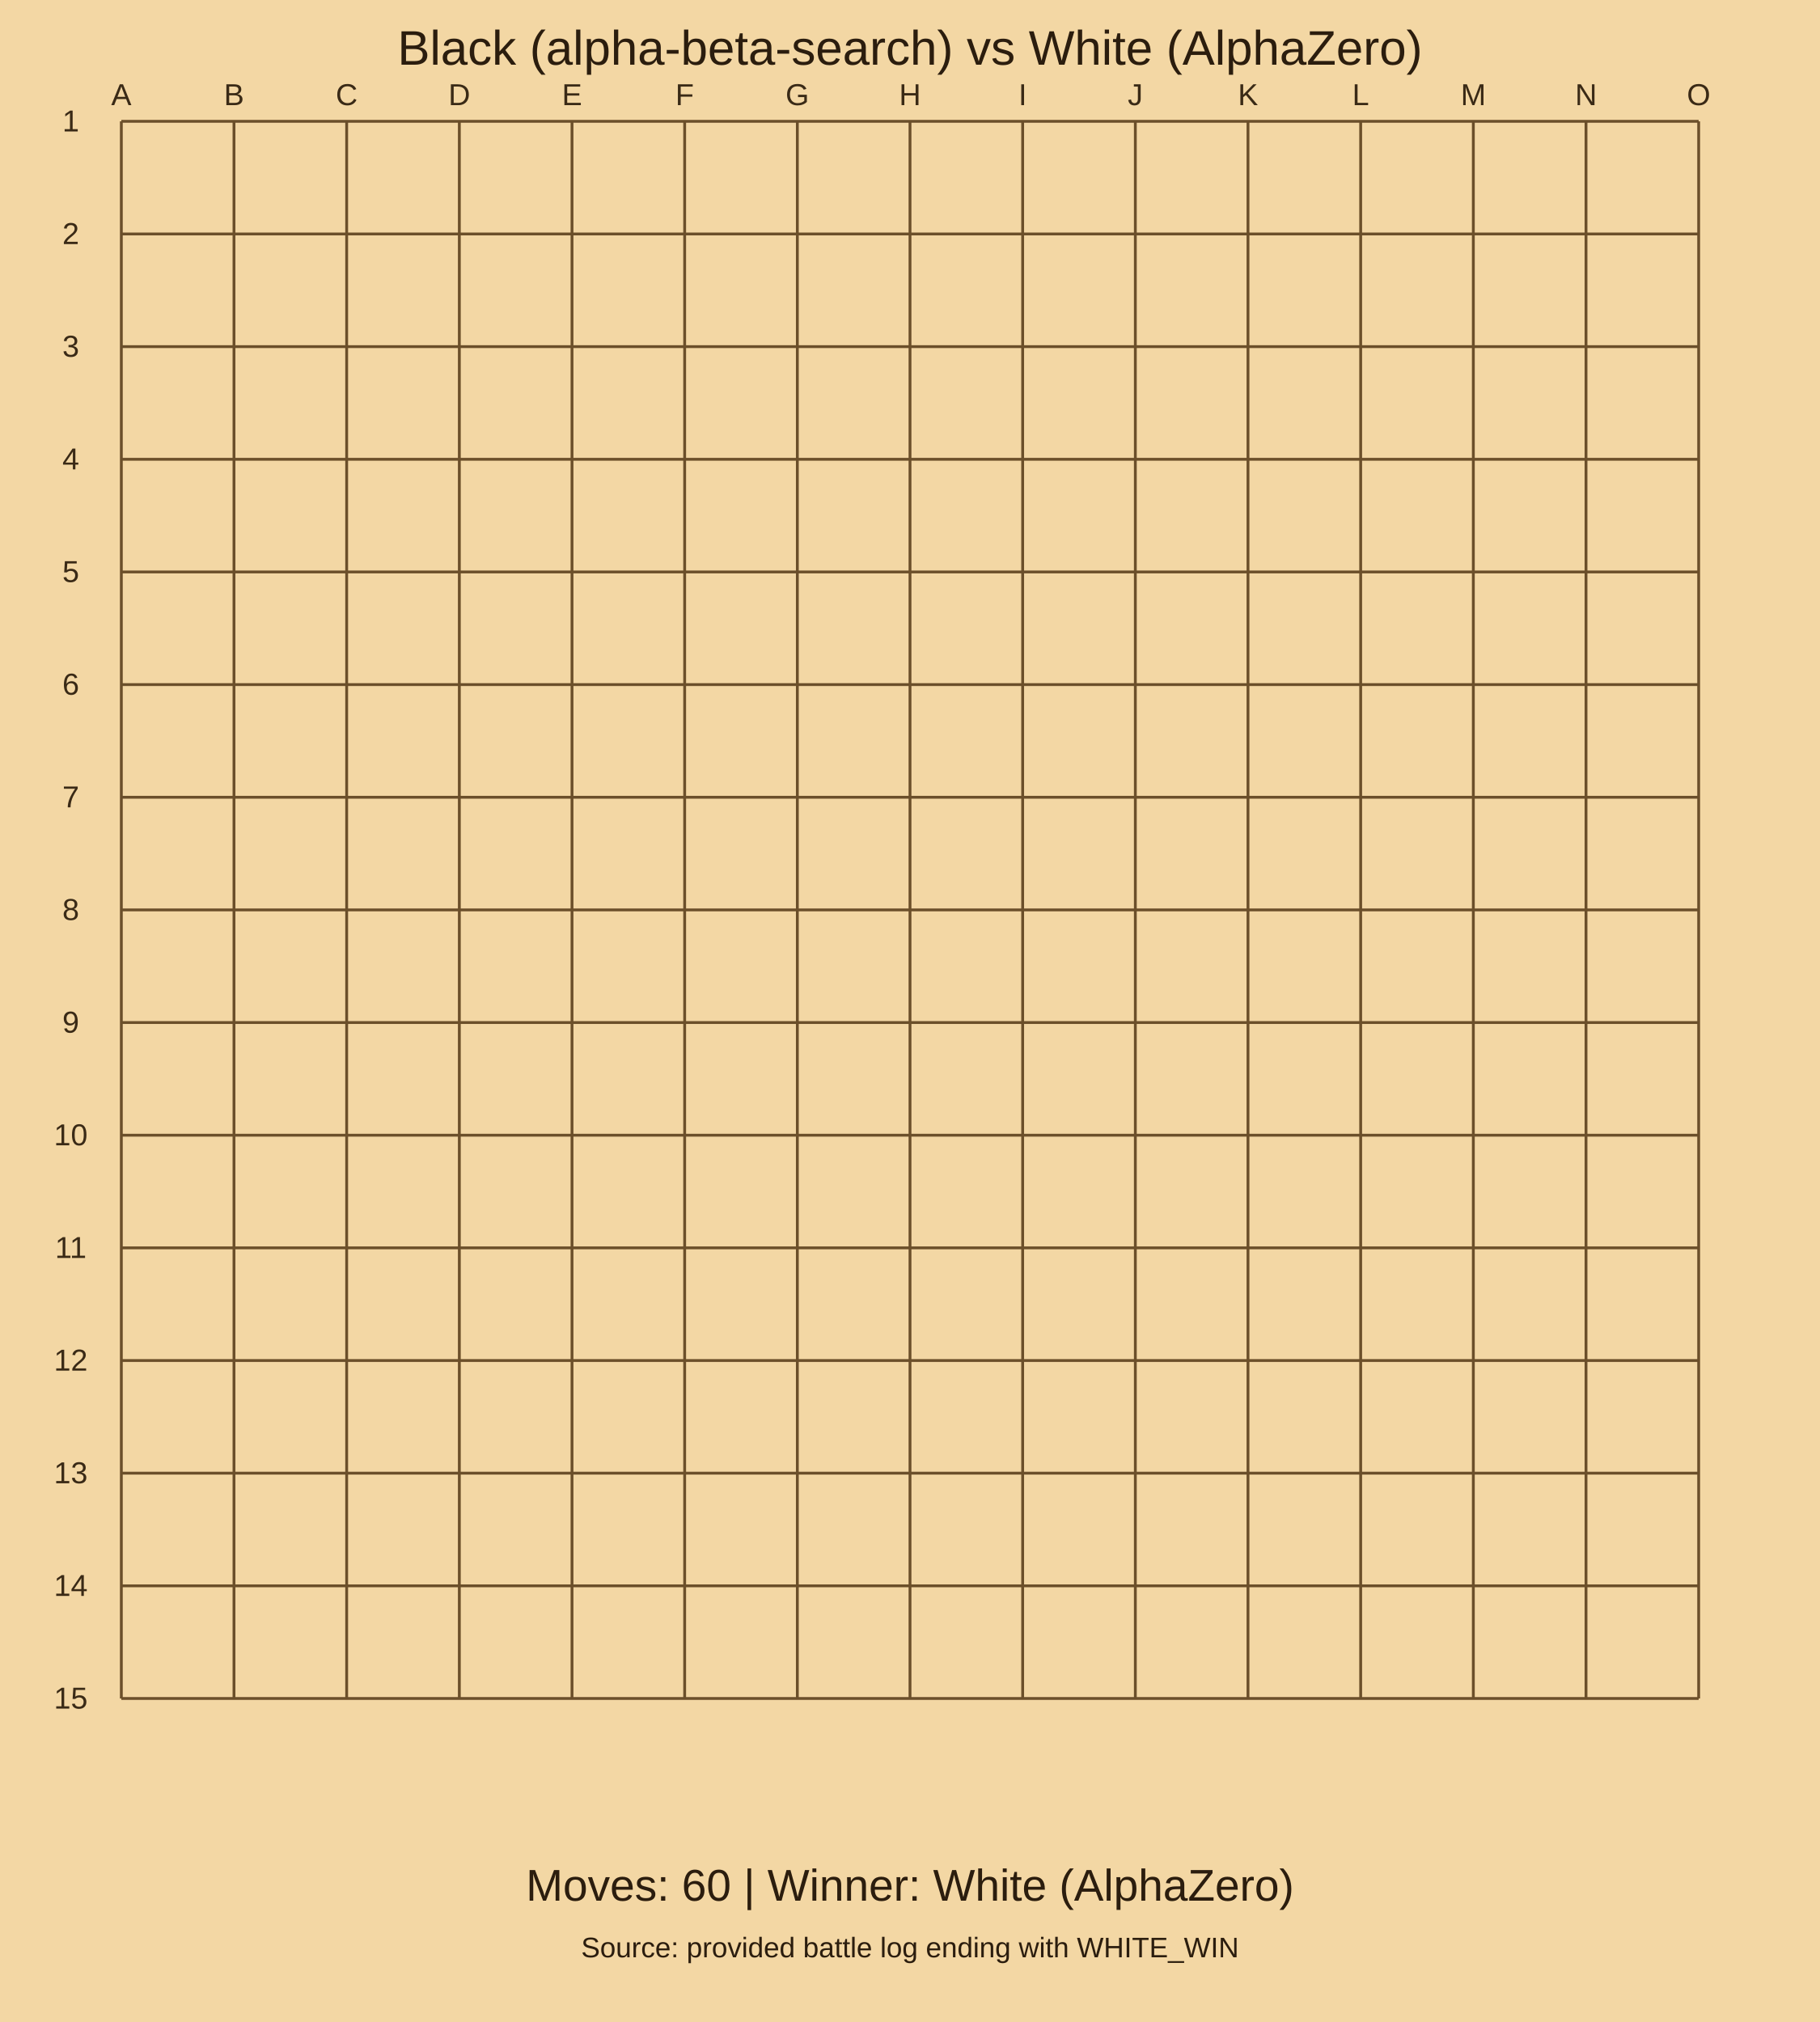
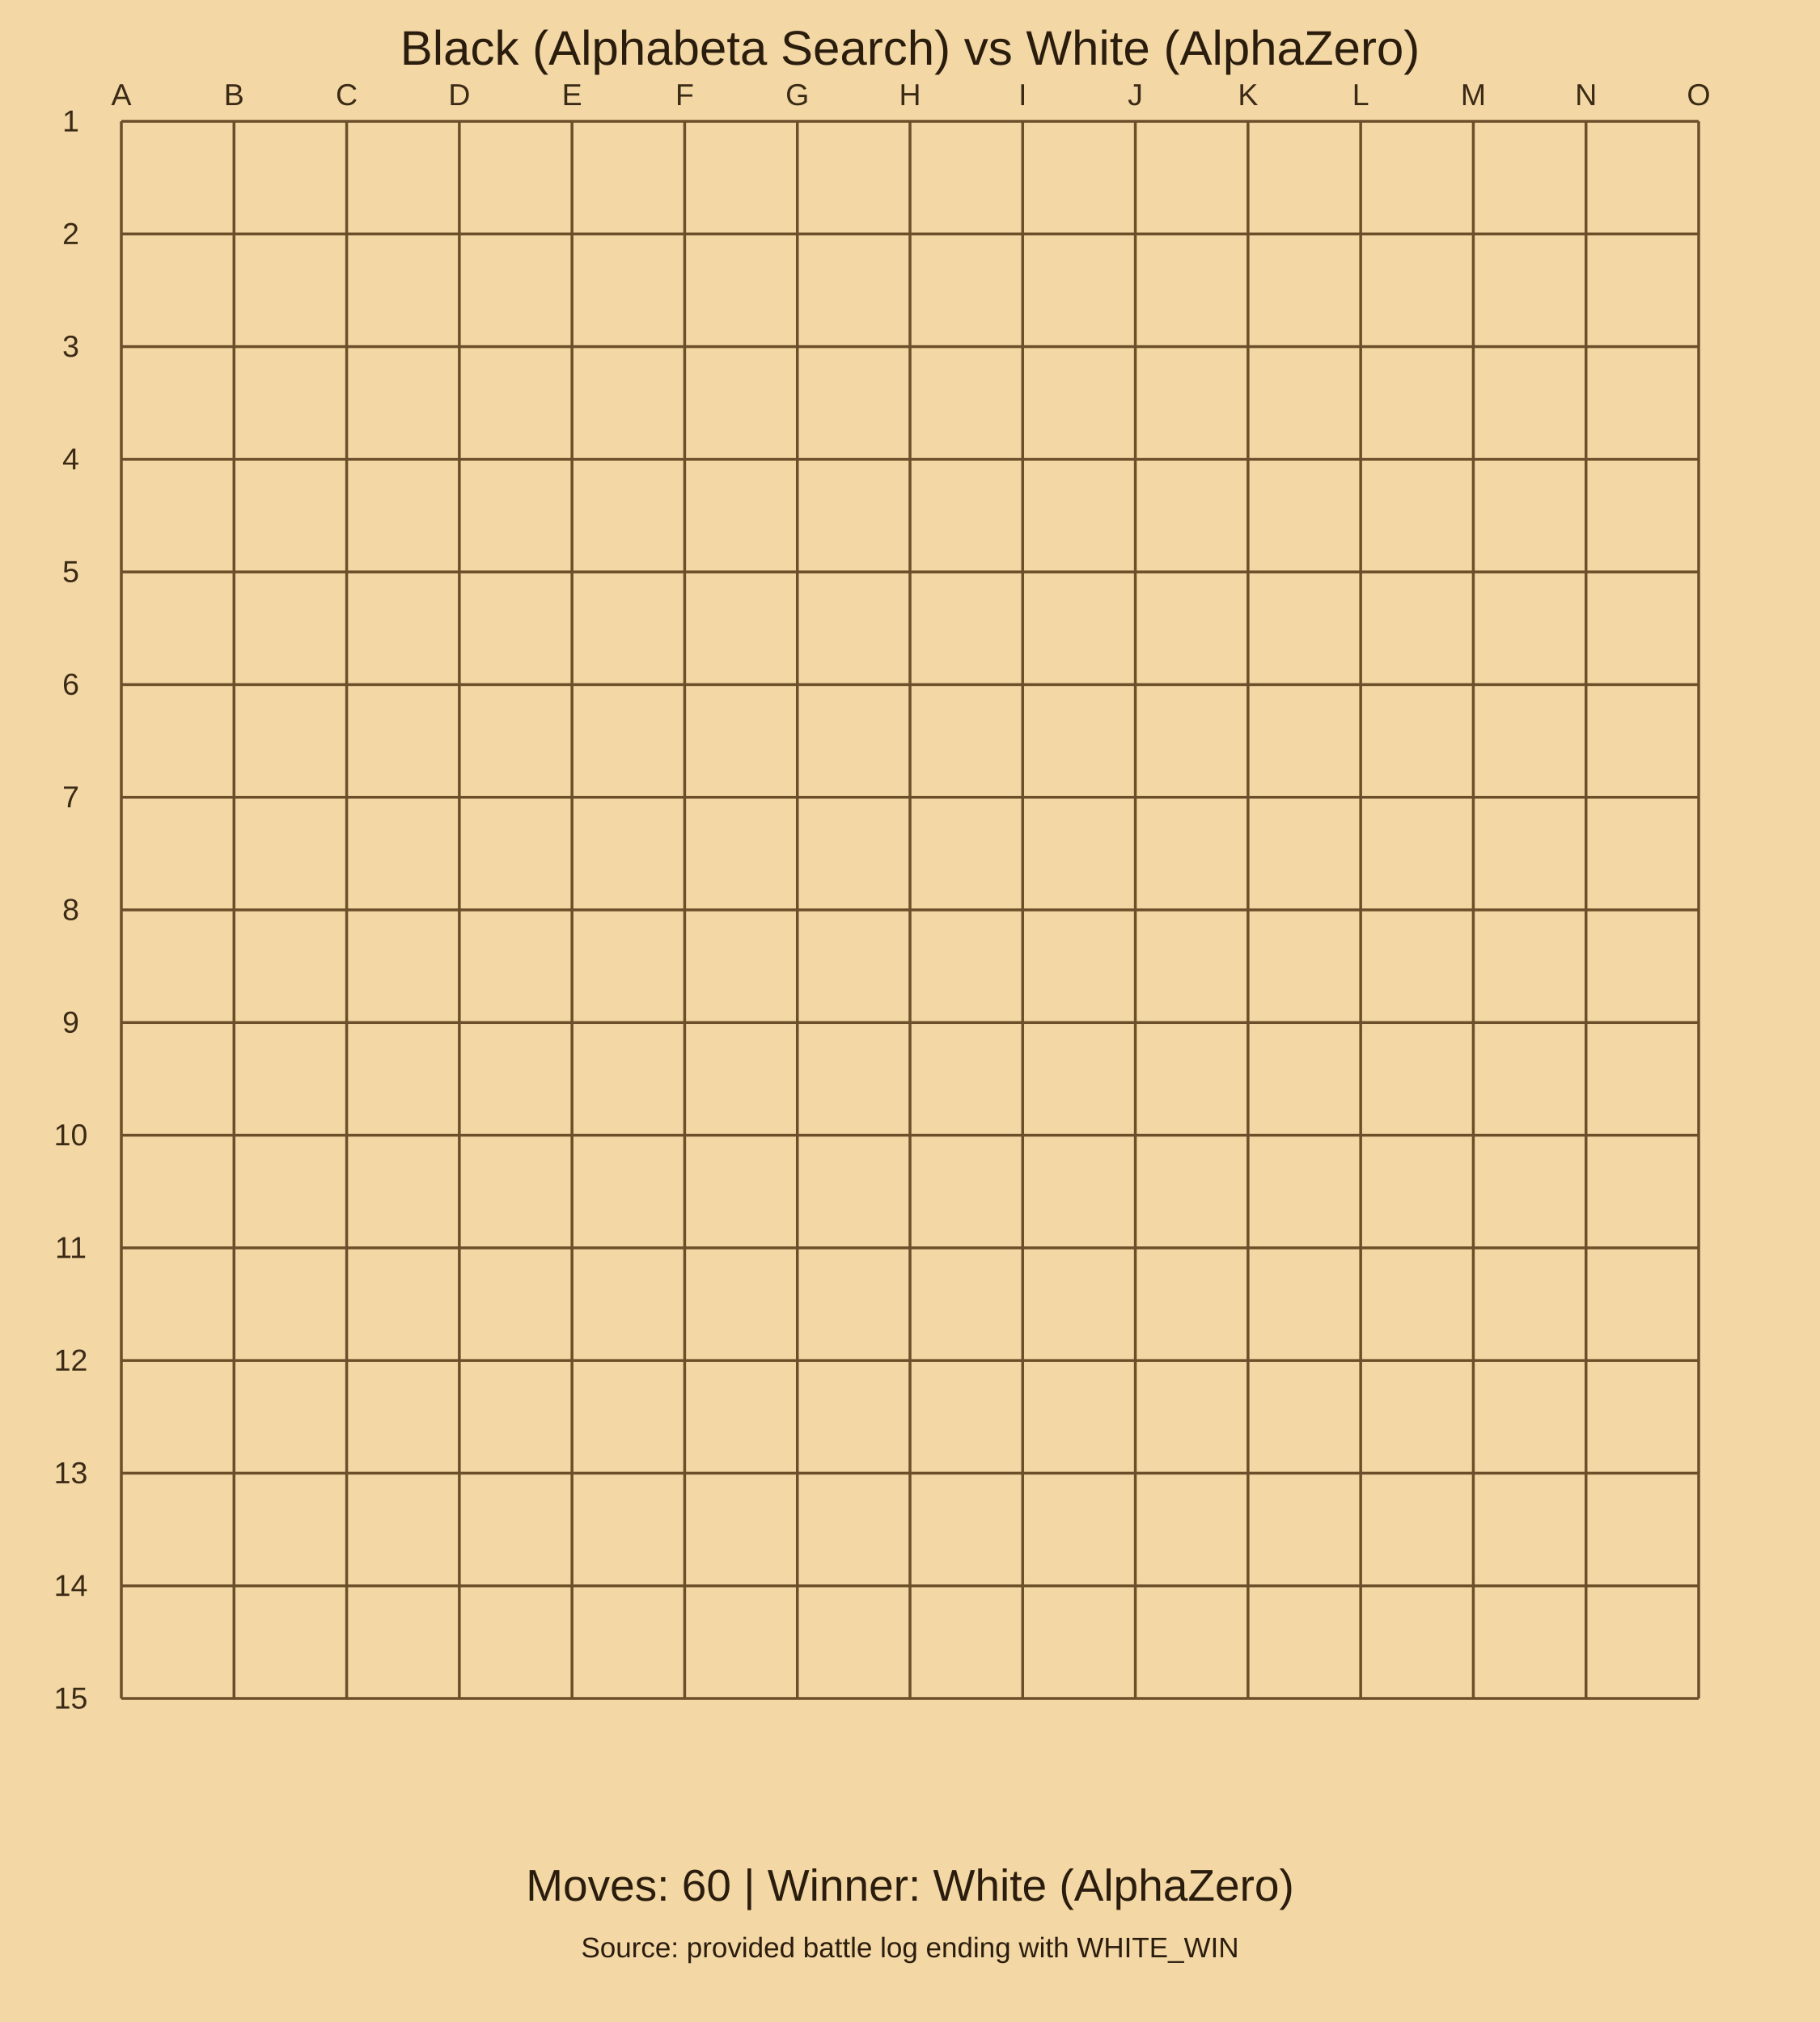
<svg xmlns="http://www.w3.org/2000/svg" width="900" height="1000" viewBox="0 0 900 1000">
  <rect width="100%" height="100%" fill="#f3d7a4" />
-   <text x="450" y="32" text-anchor="middle" font-size="24" fill="#2b1d0e" font-family="Arial, sans-serif">Black (alpha-beta-search) vs White (AlphaZero)</text>
+   <text x="450" y="32" text-anchor="middle" font-size="24" fill="#2b1d0e" font-family="Arial, sans-serif">Black (Alphabeta Search) vs White (AlphaZero)</text>
  <line x1="60.00" y1="60.00" x2="60.00" y2="840.00" stroke="#6b4f2a" stroke-width="1.4" />
  <line x1="60.00" y1="60.00" x2="840.00" y2="60.00" stroke="#6b4f2a" stroke-width="1.4" />
  <line x1="115.71" y1="60.00" x2="115.71" y2="840.00" stroke="#6b4f2a" stroke-width="1.4" />
  <line x1="60.00" y1="115.71" x2="840.00" y2="115.71" stroke="#6b4f2a" stroke-width="1.4" />
  <line x1="171.43" y1="60.00" x2="171.43" y2="840.00" stroke="#6b4f2a" stroke-width="1.4" />
  <line x1="60.00" y1="171.43" x2="840.00" y2="171.43" stroke="#6b4f2a" stroke-width="1.4" />
  <line x1="227.14" y1="60.00" x2="227.14" y2="840.00" stroke="#6b4f2a" stroke-width="1.4" />
  <line x1="60.00" y1="227.14" x2="840.00" y2="227.14" stroke="#6b4f2a" stroke-width="1.4" />
  <line x1="282.86" y1="60.00" x2="282.86" y2="840.00" stroke="#6b4f2a" stroke-width="1.4" />
  <line x1="60.00" y1="282.86" x2="840.00" y2="282.86" stroke="#6b4f2a" stroke-width="1.4" />
  <line x1="338.57" y1="60.00" x2="338.57" y2="840.00" stroke="#6b4f2a" stroke-width="1.4" />
  <line x1="60.00" y1="338.57" x2="840.00" y2="338.57" stroke="#6b4f2a" stroke-width="1.4" />
  <line x1="394.29" y1="60.00" x2="394.29" y2="840.00" stroke="#6b4f2a" stroke-width="1.4" />
  <line x1="60.00" y1="394.29" x2="840.00" y2="394.29" stroke="#6b4f2a" stroke-width="1.4" />
  <line x1="450.00" y1="60.00" x2="450.00" y2="840.00" stroke="#6b4f2a" stroke-width="1.4" />
  <line x1="60.00" y1="450.00" x2="840.00" y2="450.00" stroke="#6b4f2a" stroke-width="1.4" />
  <line x1="505.71" y1="60.00" x2="505.71" y2="840.00" stroke="#6b4f2a" stroke-width="1.4" />
  <line x1="60.00" y1="505.71" x2="840.00" y2="505.71" stroke="#6b4f2a" stroke-width="1.4" />
  <line x1="561.43" y1="60.00" x2="561.43" y2="840.00" stroke="#6b4f2a" stroke-width="1.4" />
  <line x1="60.00" y1="561.43" x2="840.00" y2="561.43" stroke="#6b4f2a" stroke-width="1.4" />
  <line x1="617.14" y1="60.00" x2="617.14" y2="840.00" stroke="#6b4f2a" stroke-width="1.4" />
  <line x1="60.00" y1="617.14" x2="840.00" y2="617.14" stroke="#6b4f2a" stroke-width="1.4" />
  <line x1="672.86" y1="60.00" x2="672.86" y2="840.00" stroke="#6b4f2a" stroke-width="1.4" />
  <line x1="60.00" y1="672.86" x2="840.00" y2="672.86" stroke="#6b4f2a" stroke-width="1.4" />
  <line x1="728.57" y1="60.00" x2="728.57" y2="840.00" stroke="#6b4f2a" stroke-width="1.4" />
  <line x1="60.00" y1="728.57" x2="840.00" y2="728.57" stroke="#6b4f2a" stroke-width="1.4" />
  <line x1="784.29" y1="60.00" x2="784.29" y2="840.00" stroke="#6b4f2a" stroke-width="1.4" />
  <line x1="60.00" y1="784.29" x2="840.00" y2="784.29" stroke="#6b4f2a" stroke-width="1.4" />
  <line x1="840.00" y1="60.00" x2="840.00" y2="840.00" stroke="#6b4f2a" stroke-width="1.4" />
  <line x1="60.00" y1="840.00" x2="840.00" y2="840.00" stroke="#6b4f2a" stroke-width="1.4" />
  <text x="60.00" y="52" text-anchor="middle" font-size="15" fill="#3a2a16" font-family="Arial, sans-serif">A</text>
  <text x="115.71" y="52" text-anchor="middle" font-size="15" fill="#3a2a16" font-family="Arial, sans-serif">B</text>
  <text x="171.43" y="52" text-anchor="middle" font-size="15" fill="#3a2a16" font-family="Arial, sans-serif">C</text>
  <text x="227.14" y="52" text-anchor="middle" font-size="15" fill="#3a2a16" font-family="Arial, sans-serif">D</text>
  <text x="282.86" y="52" text-anchor="middle" font-size="15" fill="#3a2a16" font-family="Arial, sans-serif">E</text>
  <text x="338.57" y="52" text-anchor="middle" font-size="15" fill="#3a2a16" font-family="Arial, sans-serif">F</text>
  <text x="394.29" y="52" text-anchor="middle" font-size="15" fill="#3a2a16" font-family="Arial, sans-serif">G</text>
  <text x="450.00" y="52" text-anchor="middle" font-size="15" fill="#3a2a16" font-family="Arial, sans-serif">H</text>
  <text x="505.71" y="52" text-anchor="middle" font-size="15" fill="#3a2a16" font-family="Arial, sans-serif">I</text>
  <text x="561.43" y="52" text-anchor="middle" font-size="15" fill="#3a2a16" font-family="Arial, sans-serif">J</text>
  <text x="617.14" y="52" text-anchor="middle" font-size="15" fill="#3a2a16" font-family="Arial, sans-serif">K</text>
  <text x="672.86" y="52" text-anchor="middle" font-size="15" fill="#3a2a16" font-family="Arial, sans-serif">L</text>
  <text x="728.57" y="52" text-anchor="middle" font-size="15" fill="#3a2a16" font-family="Arial, sans-serif">M</text>
  <text x="784.29" y="52" text-anchor="middle" font-size="15" fill="#3a2a16" font-family="Arial, sans-serif">N</text>
  <text x="840.00" y="52" text-anchor="middle" font-size="15" fill="#3a2a16" font-family="Arial, sans-serif">O</text>
  <text x="35" y="65.00" text-anchor="middle" font-size="15" fill="#3a2a16" font-family="Arial, sans-serif">1</text>
  <text x="35" y="120.71" text-anchor="middle" font-size="15" fill="#3a2a16" font-family="Arial, sans-serif">2</text>
  <text x="35" y="176.43" text-anchor="middle" font-size="15" fill="#3a2a16" font-family="Arial, sans-serif">3</text>
  <text x="35" y="232.14" text-anchor="middle" font-size="15" fill="#3a2a16" font-family="Arial, sans-serif">4</text>
  <text x="35" y="287.86" text-anchor="middle" font-size="15" fill="#3a2a16" font-family="Arial, sans-serif">5</text>
  <text x="35" y="343.57" text-anchor="middle" font-size="15" fill="#3a2a16" font-family="Arial, sans-serif">6</text>
  <text x="35" y="399.29" text-anchor="middle" font-size="15" fill="#3a2a16" font-family="Arial, sans-serif">7</text>
  <text x="35" y="455.00" text-anchor="middle" font-size="15" fill="#3a2a16" font-family="Arial, sans-serif">8</text>
  <text x="35" y="510.71" text-anchor="middle" font-size="15" fill="#3a2a16" font-family="Arial, sans-serif">9</text>
  <text x="35" y="566.43" text-anchor="middle" font-size="15" fill="#3a2a16" font-family="Arial, sans-serif">10</text>
  <text x="35" y="622.14" text-anchor="middle" font-size="15" fill="#3a2a16" font-family="Arial, sans-serif">11</text>
  <text x="35" y="677.86" text-anchor="middle" font-size="15" fill="#3a2a16" font-family="Arial, sans-serif">12</text>
  <text x="35" y="733.57" text-anchor="middle" font-size="15" fill="#3a2a16" font-family="Arial, sans-serif">13</text>
  <text x="35" y="789.29" text-anchor="middle" font-size="15" fill="#3a2a16" font-family="Arial, sans-serif">14</text>
  <text x="35" y="845.00" text-anchor="middle" font-size="15" fill="#3a2a16" font-family="Arial, sans-serif">15</text>
  <circle cx="505.71" cy="450.00" r="21.17" fill="#111" stroke="#000" stroke-width="1.2" visibility="hidden">
    <set attributeName="visibility" to="visible" begin="0.00s" fill="freeze" />
  </circle>
  <text x="505.71" y="454.00" text-anchor="middle" font-size="11" fill="#fff" visibility="hidden" font-family="Arial, sans-serif">1<set attributeName="visibility" to="visible" begin="0.00s" fill="freeze" />
  </text>
  <circle cx="450.00" cy="505.71" r="21.17" fill="#f3f3f3" stroke="#666" stroke-width="1.2" visibility="hidden">
    <set attributeName="visibility" to="visible" begin="0.70s" fill="freeze" />
  </circle>
  <text x="450.00" y="509.71" text-anchor="middle" font-size="11" fill="#222" visibility="hidden" font-family="Arial, sans-serif">2<set attributeName="visibility" to="visible" begin="0.70s" fill="freeze" />
  </text>
  <circle cx="394.29" cy="450.00" r="21.17" fill="#111" stroke="#000" stroke-width="1.2" visibility="hidden">
    <set attributeName="visibility" to="visible" begin="1.40s" fill="freeze" />
  </circle>
  <text x="394.29" y="454.00" text-anchor="middle" font-size="11" fill="#fff" visibility="hidden" font-family="Arial, sans-serif">3<set attributeName="visibility" to="visible" begin="1.40s" fill="freeze" />
  </text>
  <circle cx="450.00" cy="394.29" r="21.17" fill="#f3f3f3" stroke="#666" stroke-width="1.2" visibility="hidden">
    <set attributeName="visibility" to="visible" begin="2.10s" fill="freeze" />
  </circle>
  <text x="450.00" y="398.29" text-anchor="middle" font-size="11" fill="#222" visibility="hidden" font-family="Arial, sans-serif">4<set attributeName="visibility" to="visible" begin="2.10s" fill="freeze" />
  </text>
  <circle cx="450.00" cy="450.00" r="21.17" fill="#111" stroke="#000" stroke-width="1.2" visibility="hidden">
    <set attributeName="visibility" to="visible" begin="2.80s" fill="freeze" />
  </circle>
  <text x="450.00" y="454.00" text-anchor="middle" font-size="11" fill="#fff" visibility="hidden" font-family="Arial, sans-serif">5<set attributeName="visibility" to="visible" begin="2.80s" fill="freeze" />
  </text>
  <circle cx="561.43" cy="450.00" r="21.17" fill="#f3f3f3" stroke="#666" stroke-width="1.2" visibility="hidden">
    <set attributeName="visibility" to="visible" begin="3.50s" fill="freeze" />
  </circle>
  <text x="561.43" y="454.00" text-anchor="middle" font-size="11" fill="#222" visibility="hidden" font-family="Arial, sans-serif">6<set attributeName="visibility" to="visible" begin="3.50s" fill="freeze" />
  </text>
  <circle cx="338.57" cy="450.00" r="21.17" fill="#111" stroke="#000" stroke-width="1.2" visibility="hidden">
    <set attributeName="visibility" to="visible" begin="4.20s" fill="freeze" />
  </circle>
  <text x="338.57" y="454.00" text-anchor="middle" font-size="11" fill="#fff" visibility="hidden" font-family="Arial, sans-serif">7<set attributeName="visibility" to="visible" begin="4.20s" fill="freeze" />
  </text>
  <circle cx="282.86" cy="450.00" r="21.17" fill="#f3f3f3" stroke="#666" stroke-width="1.2" visibility="hidden">
    <set attributeName="visibility" to="visible" begin="4.90s" fill="freeze" />
  </circle>
  <text x="282.86" y="454.00" text-anchor="middle" font-size="11" fill="#222" visibility="hidden" font-family="Arial, sans-serif">8<set attributeName="visibility" to="visible" begin="4.90s" fill="freeze" />
  </text>
  <circle cx="505.71" cy="505.71" r="21.17" fill="#111" stroke="#000" stroke-width="1.2" visibility="hidden">
    <set attributeName="visibility" to="visible" begin="5.60s" fill="freeze" />
  </circle>
  <text x="505.71" y="509.71" text-anchor="middle" font-size="11" fill="#fff" visibility="hidden" font-family="Arial, sans-serif">9<set attributeName="visibility" to="visible" begin="5.60s" fill="freeze" />
  </text>
  <circle cx="394.29" cy="394.29" r="21.17" fill="#f3f3f3" stroke="#666" stroke-width="1.2" visibility="hidden">
    <set attributeName="visibility" to="visible" begin="6.30s" fill="freeze" />
  </circle>
  <text x="394.29" y="398.29" text-anchor="middle" font-size="11" fill="#222" visibility="hidden" font-family="Arial, sans-serif">10<set attributeName="visibility" to="visible" begin="6.30s" fill="freeze" />
  </text>
  <circle cx="505.71" cy="394.29" r="21.17" fill="#111" stroke="#000" stroke-width="1.2" visibility="hidden">
    <set attributeName="visibility" to="visible" begin="7.00s" fill="freeze" />
  </circle>
  <text x="505.71" y="398.29" text-anchor="middle" font-size="11" fill="#fff" visibility="hidden" font-family="Arial, sans-serif">11<set attributeName="visibility" to="visible" begin="7.00s" fill="freeze" />
  </text>
  <circle cx="505.71" cy="561.43" r="21.17" fill="#f3f3f3" stroke="#666" stroke-width="1.2" visibility="hidden">
    <set attributeName="visibility" to="visible" begin="7.70s" fill="freeze" />
  </circle>
  <text x="505.71" y="565.43" text-anchor="middle" font-size="11" fill="#222" visibility="hidden" font-family="Arial, sans-serif">12<set attributeName="visibility" to="visible" begin="7.70s" fill="freeze" />
  </text>
  <circle cx="394.29" cy="505.71" r="21.17" fill="#111" stroke="#000" stroke-width="1.2" visibility="hidden">
    <set attributeName="visibility" to="visible" begin="8.40s" fill="freeze" />
  </circle>
  <text x="394.29" y="509.71" text-anchor="middle" font-size="11" fill="#fff" visibility="hidden" font-family="Arial, sans-serif">13<set attributeName="visibility" to="visible" begin="8.40s" fill="freeze" />
  </text>
  <circle cx="338.57" cy="561.43" r="21.17" fill="#f3f3f3" stroke="#666" stroke-width="1.2" visibility="hidden">
    <set attributeName="visibility" to="visible" begin="9.10s" fill="freeze" />
  </circle>
  <text x="338.57" y="565.43" text-anchor="middle" font-size="11" fill="#222" visibility="hidden" font-family="Arial, sans-serif">14<set attributeName="visibility" to="visible" begin="9.10s" fill="freeze" />
  </text>
  <circle cx="561.43" cy="338.57" r="21.17" fill="#111" stroke="#000" stroke-width="1.2" visibility="hidden">
    <set attributeName="visibility" to="visible" begin="9.80s" fill="freeze" />
  </circle>
  <text x="561.43" y="342.57" text-anchor="middle" font-size="11" fill="#fff" visibility="hidden" font-family="Arial, sans-serif">15<set attributeName="visibility" to="visible" begin="9.80s" fill="freeze" />
  </text>
  <circle cx="617.14" cy="282.86" r="21.17" fill="#f3f3f3" stroke="#666" stroke-width="1.2" visibility="hidden">
    <set attributeName="visibility" to="visible" begin="10.50s" fill="freeze" />
  </circle>
  <text x="617.14" y="286.86" text-anchor="middle" font-size="11" fill="#222" visibility="hidden" font-family="Arial, sans-serif">16<set attributeName="visibility" to="visible" begin="10.50s" fill="freeze" />
  </text>
  <circle cx="505.71" cy="282.86" r="21.17" fill="#111" stroke="#000" stroke-width="1.2" visibility="hidden">
    <set attributeName="visibility" to="visible" begin="11.20s" fill="freeze" />
  </circle>
  <text x="505.71" y="286.86" text-anchor="middle" font-size="11" fill="#fff" visibility="hidden" font-family="Arial, sans-serif">17<set attributeName="visibility" to="visible" begin="11.20s" fill="freeze" />
  </text>
  <circle cx="505.71" cy="338.57" r="21.17" fill="#f3f3f3" stroke="#666" stroke-width="1.2" visibility="hidden">
    <set attributeName="visibility" to="visible" begin="11.90s" fill="freeze" />
  </circle>
  <text x="505.71" y="342.57" text-anchor="middle" font-size="11" fill="#222" visibility="hidden" font-family="Arial, sans-serif">18<set attributeName="visibility" to="visible" begin="11.90s" fill="freeze" />
  </text>
  <circle cx="617.14" cy="394.29" r="21.17" fill="#111" stroke="#000" stroke-width="1.2" visibility="hidden">
    <set attributeName="visibility" to="visible" begin="12.60s" fill="freeze" />
  </circle>
  <text x="617.14" y="398.29" text-anchor="middle" font-size="11" fill="#fff" visibility="hidden" font-family="Arial, sans-serif">19<set attributeName="visibility" to="visible" begin="12.60s" fill="freeze" />
  </text>
  <circle cx="672.86" cy="450.00" r="21.17" fill="#f3f3f3" stroke="#666" stroke-width="1.2" visibility="hidden">
    <set attributeName="visibility" to="visible" begin="13.30s" fill="freeze" />
  </circle>
  <text x="672.86" y="454.00" text-anchor="middle" font-size="11" fill="#222" visibility="hidden" font-family="Arial, sans-serif">20<set attributeName="visibility" to="visible" begin="13.30s" fill="freeze" />
  </text>
  <circle cx="450.00" cy="227.14" r="21.17" fill="#111" stroke="#000" stroke-width="1.2" visibility="hidden">
    <set attributeName="visibility" to="visible" begin="14.00s" fill="freeze" />
  </circle>
  <text x="450.00" y="231.14" text-anchor="middle" font-size="11" fill="#fff" visibility="hidden" font-family="Arial, sans-serif">21<set attributeName="visibility" to="visible" begin="14.00s" fill="freeze" />
  </text>
  <circle cx="394.29" cy="171.43" r="21.17" fill="#f3f3f3" stroke="#666" stroke-width="1.2" visibility="hidden">
    <set attributeName="visibility" to="visible" begin="14.70s" fill="freeze" />
  </circle>
  <text x="394.29" y="175.43" text-anchor="middle" font-size="11" fill="#222" visibility="hidden" font-family="Arial, sans-serif">22<set attributeName="visibility" to="visible" begin="14.70s" fill="freeze" />
  </text>
  <circle cx="394.29" cy="561.43" r="21.17" fill="#111" stroke="#000" stroke-width="1.2" visibility="hidden">
    <set attributeName="visibility" to="visible" begin="15.40s" fill="freeze" />
  </circle>
  <text x="394.29" y="565.43" text-anchor="middle" font-size="11" fill="#fff" visibility="hidden" font-family="Arial, sans-serif">23<set attributeName="visibility" to="visible" begin="15.40s" fill="freeze" />
  </text>
  <circle cx="282.86" cy="394.29" r="21.17" fill="#f3f3f3" stroke="#666" stroke-width="1.2" visibility="hidden">
    <set attributeName="visibility" to="visible" begin="16.10s" fill="freeze" />
  </circle>
  <text x="282.86" y="398.29" text-anchor="middle" font-size="11" fill="#222" visibility="hidden" font-family="Arial, sans-serif">24<set attributeName="visibility" to="visible" begin="16.10s" fill="freeze" />
  </text>
  <circle cx="338.57" cy="394.29" r="21.17" fill="#111" stroke="#000" stroke-width="1.2" visibility="hidden">
    <set attributeName="visibility" to="visible" begin="16.80s" fill="freeze" />
  </circle>
  <text x="338.57" y="398.29" text-anchor="middle" font-size="11" fill="#fff" visibility="hidden" font-family="Arial, sans-serif">25<set attributeName="visibility" to="visible" begin="16.80s" fill="freeze" />
  </text>
  <circle cx="282.86" cy="338.57" r="21.17" fill="#f3f3f3" stroke="#666" stroke-width="1.2" visibility="hidden">
    <set attributeName="visibility" to="visible" begin="17.50s" fill="freeze" />
  </circle>
  <text x="282.86" y="342.57" text-anchor="middle" font-size="11" fill="#222" visibility="hidden" font-family="Arial, sans-serif">26<set attributeName="visibility" to="visible" begin="17.50s" fill="freeze" />
  </text>
  <circle cx="282.86" cy="282.86" r="21.17" fill="#111" stroke="#000" stroke-width="1.2" visibility="hidden">
    <set attributeName="visibility" to="visible" begin="18.20s" fill="freeze" />
  </circle>
  <text x="282.86" y="286.86" text-anchor="middle" font-size="11" fill="#fff" visibility="hidden" font-family="Arial, sans-serif">27<set attributeName="visibility" to="visible" begin="18.20s" fill="freeze" />
  </text>
  <circle cx="282.86" cy="505.71" r="21.17" fill="#f3f3f3" stroke="#666" stroke-width="1.2" visibility="hidden">
    <set attributeName="visibility" to="visible" begin="18.90s" fill="freeze" />
  </circle>
  <text x="282.86" y="509.71" text-anchor="middle" font-size="11" fill="#222" visibility="hidden" font-family="Arial, sans-serif">28<set attributeName="visibility" to="visible" begin="18.90s" fill="freeze" />
  </text>
  <circle cx="282.86" cy="561.43" r="21.17" fill="#111" stroke="#000" stroke-width="1.2" visibility="hidden">
    <set attributeName="visibility" to="visible" begin="19.60s" fill="freeze" />
  </circle>
  <text x="282.86" y="565.43" text-anchor="middle" font-size="11" fill="#fff" visibility="hidden" font-family="Arial, sans-serif">29<set attributeName="visibility" to="visible" begin="19.60s" fill="freeze" />
  </text>
  <circle cx="394.29" cy="227.14" r="21.17" fill="#f3f3f3" stroke="#666" stroke-width="1.2" visibility="hidden">
    <set attributeName="visibility" to="visible" begin="20.30s" fill="freeze" />
  </circle>
  <text x="394.29" y="231.14" text-anchor="middle" font-size="11" fill="#222" visibility="hidden" font-family="Arial, sans-serif">30<set attributeName="visibility" to="visible" begin="20.30s" fill="freeze" />
  </text>
  <circle cx="338.57" cy="282.86" r="21.17" fill="#111" stroke="#000" stroke-width="1.2" visibility="hidden">
    <set attributeName="visibility" to="visible" begin="21.00s" fill="freeze" />
  </circle>
  <text x="338.57" y="286.86" text-anchor="middle" font-size="11" fill="#fff" visibility="hidden" font-family="Arial, sans-serif">31<set attributeName="visibility" to="visible" begin="21.00s" fill="freeze" />
  </text>
  <circle cx="338.57" cy="338.57" r="21.17" fill="#f3f3f3" stroke="#666" stroke-width="1.2" visibility="hidden">
    <set attributeName="visibility" to="visible" begin="21.70s" fill="freeze" />
  </circle>
  <text x="338.57" y="342.57" text-anchor="middle" font-size="11" fill="#222" visibility="hidden" font-family="Arial, sans-serif">32<set attributeName="visibility" to="visible" begin="21.70s" fill="freeze" />
  </text>
  <circle cx="394.29" cy="282.86" r="21.17" fill="#111" stroke="#000" stroke-width="1.2" visibility="hidden">
    <set attributeName="visibility" to="visible" begin="22.40s" fill="freeze" />
  </circle>
  <text x="394.29" y="286.86" text-anchor="middle" font-size="11" fill="#fff" visibility="hidden" font-family="Arial, sans-serif">33<set attributeName="visibility" to="visible" begin="22.40s" fill="freeze" />
  </text>
  <circle cx="450.00" cy="282.86" r="21.17" fill="#f3f3f3" stroke="#666" stroke-width="1.2" visibility="hidden">
    <set attributeName="visibility" to="visible" begin="23.10s" fill="freeze" />
  </circle>
  <text x="450.00" y="286.86" text-anchor="middle" font-size="11" fill="#222" visibility="hidden" font-family="Arial, sans-serif">34<set attributeName="visibility" to="visible" begin="23.10s" fill="freeze" />
  </text>
  <circle cx="394.29" cy="617.14" r="21.17" fill="#111" stroke="#000" stroke-width="1.2" visibility="hidden">
    <set attributeName="visibility" to="visible" begin="23.80s" fill="freeze" />
  </circle>
  <text x="394.29" y="621.14" text-anchor="middle" font-size="11" fill="#fff" visibility="hidden" font-family="Arial, sans-serif">35<set attributeName="visibility" to="visible" begin="23.80s" fill="freeze" />
  </text>
  <circle cx="394.29" cy="672.86" r="21.17" fill="#f3f3f3" stroke="#666" stroke-width="1.2" visibility="hidden">
    <set attributeName="visibility" to="visible" begin="24.50s" fill="freeze" />
  </circle>
  <text x="394.29" y="676.86" text-anchor="middle" font-size="11" fill="#222" visibility="hidden" font-family="Arial, sans-serif">36<set attributeName="visibility" to="visible" begin="24.50s" fill="freeze" />
  </text>
  <circle cx="561.43" cy="394.29" r="21.17" fill="#111" stroke="#000" stroke-width="1.2" visibility="hidden">
    <set attributeName="visibility" to="visible" begin="25.20s" fill="freeze" />
  </circle>
  <text x="561.43" y="398.29" text-anchor="middle" font-size="11" fill="#fff" visibility="hidden" font-family="Arial, sans-serif">37<set attributeName="visibility" to="visible" begin="25.20s" fill="freeze" />
  </text>
  <circle cx="338.57" cy="171.43" r="21.17" fill="#f3f3f3" stroke="#666" stroke-width="1.2" visibility="hidden">
    <set attributeName="visibility" to="visible" begin="25.90s" fill="freeze" />
  </circle>
  <text x="338.57" y="175.43" text-anchor="middle" font-size="11" fill="#222" visibility="hidden" font-family="Arial, sans-serif">38<set attributeName="visibility" to="visible" begin="25.90s" fill="freeze" />
  </text>
  <circle cx="282.86" cy="115.71" r="21.17" fill="#111" stroke="#000" stroke-width="1.2" visibility="hidden">
    <set attributeName="visibility" to="visible" begin="26.60s" fill="freeze" />
  </circle>
  <text x="282.86" y="119.71" text-anchor="middle" font-size="11" fill="#fff" visibility="hidden" font-family="Arial, sans-serif">39<set attributeName="visibility" to="visible" begin="26.60s" fill="freeze" />
  </text>
  <circle cx="171.43" cy="338.57" r="21.17" fill="#f3f3f3" stroke="#666" stroke-width="1.2" visibility="hidden">
    <set attributeName="visibility" to="visible" begin="27.30s" fill="freeze" />
  </circle>
  <text x="171.43" y="342.57" text-anchor="middle" font-size="11" fill="#222" visibility="hidden" font-family="Arial, sans-serif">40<set attributeName="visibility" to="visible" begin="27.30s" fill="freeze" />
  </text>
  <circle cx="728.57" cy="394.29" r="21.17" fill="#111" stroke="#000" stroke-width="1.2" visibility="hidden">
    <set attributeName="visibility" to="visible" begin="28.00s" fill="freeze" />
  </circle>
  <text x="728.57" y="398.29" text-anchor="middle" font-size="11" fill="#fff" visibility="hidden" font-family="Arial, sans-serif">41<set attributeName="visibility" to="visible" begin="28.00s" fill="freeze" />
  </text>
  <circle cx="672.86" cy="394.29" r="21.17" fill="#f3f3f3" stroke="#666" stroke-width="1.2" visibility="hidden">
    <set attributeName="visibility" to="visible" begin="28.70s" fill="freeze" />
  </circle>
  <text x="672.86" y="398.29" text-anchor="middle" font-size="11" fill="#222" visibility="hidden" font-family="Arial, sans-serif">42<set attributeName="visibility" to="visible" begin="28.70s" fill="freeze" />
  </text>
  <circle cx="227.14" cy="338.57" r="21.17" fill="#111" stroke="#000" stroke-width="1.2" visibility="hidden">
    <set attributeName="visibility" to="visible" begin="29.40s" fill="freeze" />
  </circle>
  <text x="227.14" y="342.57" text-anchor="middle" font-size="11" fill="#fff" visibility="hidden" font-family="Arial, sans-serif">43<set attributeName="visibility" to="visible" begin="29.40s" fill="freeze" />
  </text>
  <circle cx="672.86" cy="505.71" r="21.17" fill="#f3f3f3" stroke="#666" stroke-width="1.2" visibility="hidden">
    <set attributeName="visibility" to="visible" begin="30.10s" fill="freeze" />
  </circle>
  <text x="672.86" y="509.71" text-anchor="middle" font-size="11" fill="#222" visibility="hidden" font-family="Arial, sans-serif">44<set attributeName="visibility" to="visible" begin="30.10s" fill="freeze" />
  </text>
  <circle cx="672.86" cy="338.57" r="21.17" fill="#111" stroke="#000" stroke-width="1.2" visibility="hidden">
    <set attributeName="visibility" to="visible" begin="30.80s" fill="freeze" />
  </circle>
  <text x="672.86" y="342.57" text-anchor="middle" font-size="11" fill="#fff" visibility="hidden" font-family="Arial, sans-serif">45<set attributeName="visibility" to="visible" begin="30.80s" fill="freeze" />
  </text>
  <circle cx="672.86" cy="561.43" r="21.17" fill="#f3f3f3" stroke="#666" stroke-width="1.2" visibility="hidden">
    <set attributeName="visibility" to="visible" begin="31.50s" fill="freeze" />
  </circle>
  <text x="672.86" y="565.43" text-anchor="middle" font-size="11" fill="#222" visibility="hidden" font-family="Arial, sans-serif">46<set attributeName="visibility" to="visible" begin="31.50s" fill="freeze" />
  </text>
  <circle cx="672.86" cy="617.14" r="21.17" fill="#111" stroke="#000" stroke-width="1.2" visibility="hidden">
    <set attributeName="visibility" to="visible" begin="32.20s" fill="freeze" />
  </circle>
  <text x="672.86" y="621.14" text-anchor="middle" font-size="11" fill="#fff" visibility="hidden" font-family="Arial, sans-serif">47<set attributeName="visibility" to="visible" begin="32.20s" fill="freeze" />
  </text>
  <circle cx="617.14" cy="561.43" r="21.17" fill="#f3f3f3" stroke="#666" stroke-width="1.2" visibility="hidden">
    <set attributeName="visibility" to="visible" begin="32.90s" fill="freeze" />
  </circle>
  <text x="617.14" y="565.43" text-anchor="middle" font-size="11" fill="#222" visibility="hidden" font-family="Arial, sans-serif">48<set attributeName="visibility" to="visible" begin="32.90s" fill="freeze" />
  </text>
  <circle cx="561.43" cy="561.43" r="21.17" fill="#111" stroke="#000" stroke-width="1.2" visibility="hidden">
    <set attributeName="visibility" to="visible" begin="33.60s" fill="freeze" />
  </circle>
  <text x="561.43" y="565.43" text-anchor="middle" font-size="11" fill="#fff" visibility="hidden" font-family="Arial, sans-serif">49<set attributeName="visibility" to="visible" begin="33.60s" fill="freeze" />
  </text>
  <circle cx="728.57" cy="450.00" r="21.17" fill="#f3f3f3" stroke="#666" stroke-width="1.2" visibility="hidden">
    <set attributeName="visibility" to="visible" begin="34.30s" fill="freeze" />
  </circle>
  <text x="728.57" y="454.00" text-anchor="middle" font-size="11" fill="#222" visibility="hidden" font-family="Arial, sans-serif">50<set attributeName="visibility" to="visible" begin="34.30s" fill="freeze" />
  </text>
  <circle cx="617.14" cy="617.14" r="21.17" fill="#111" stroke="#000" stroke-width="1.2" visibility="hidden">
    <set attributeName="visibility" to="visible" begin="35.00s" fill="freeze" />
  </circle>
  <text x="617.14" y="621.14" text-anchor="middle" font-size="11" fill="#fff" visibility="hidden" font-family="Arial, sans-serif">51<set attributeName="visibility" to="visible" begin="35.00s" fill="freeze" />
  </text>
  <circle cx="672.86" cy="672.86" r="21.17" fill="#f3f3f3" stroke="#666" stroke-width="1.2" visibility="hidden">
    <set attributeName="visibility" to="visible" begin="35.70s" fill="freeze" />
  </circle>
  <text x="672.86" y="676.86" text-anchor="middle" font-size="11" fill="#222" visibility="hidden" font-family="Arial, sans-serif">52<set attributeName="visibility" to="visible" begin="35.70s" fill="freeze" />
  </text>
  <circle cx="227.14" cy="282.86" r="21.17" fill="#111" stroke="#000" stroke-width="1.2" visibility="hidden">
    <set attributeName="visibility" to="visible" begin="36.40s" fill="freeze" />
  </circle>
  <text x="227.14" y="286.86" text-anchor="middle" font-size="11" fill="#fff" visibility="hidden" font-family="Arial, sans-serif">53<set attributeName="visibility" to="visible" begin="36.40s" fill="freeze" />
  </text>
  <circle cx="171.43" cy="282.86" r="21.17" fill="#f3f3f3" stroke="#666" stroke-width="1.2" visibility="hidden">
    <set attributeName="visibility" to="visible" begin="37.10s" fill="freeze" />
  </circle>
  <text x="171.43" y="286.86" text-anchor="middle" font-size="11" fill="#222" visibility="hidden" font-family="Arial, sans-serif">54<set attributeName="visibility" to="visible" begin="37.10s" fill="freeze" />
  </text>
  <circle cx="784.29" cy="394.29" r="21.17" fill="#111" stroke="#000" stroke-width="1.2" visibility="hidden">
    <set attributeName="visibility" to="visible" begin="37.80s" fill="freeze" />
  </circle>
  <text x="784.29" y="398.29" text-anchor="middle" font-size="11" fill="#fff" visibility="hidden" font-family="Arial, sans-serif">55<set attributeName="visibility" to="visible" begin="37.80s" fill="freeze" />
  </text>
  <circle cx="617.14" cy="450.00" r="21.17" fill="#f3f3f3" stroke="#666" stroke-width="1.2" visibility="hidden">
    <set attributeName="visibility" to="visible" begin="38.50s" fill="freeze" />
  </circle>
  <text x="617.14" y="454.00" text-anchor="middle" font-size="11" fill="#222" visibility="hidden" font-family="Arial, sans-serif">56<set attributeName="visibility" to="visible" begin="38.50s" fill="freeze" />
  </text>
  <circle cx="784.29" cy="450.00" r="21.17" fill="#111" stroke="#000" stroke-width="1.2" visibility="hidden">
    <set attributeName="visibility" to="visible" begin="39.20s" fill="freeze" />
  </circle>
  <text x="784.29" y="454.00" text-anchor="middle" font-size="11" fill="#fff" visibility="hidden" font-family="Arial, sans-serif">57<set attributeName="visibility" to="visible" begin="39.20s" fill="freeze" />
  </text>
  <circle cx="561.43" cy="505.71" r="21.17" fill="#f3f3f3" stroke="#666" stroke-width="1.2" visibility="hidden">
    <set attributeName="visibility" to="visible" begin="39.90s" fill="freeze" />
  </circle>
  <text x="561.43" y="509.71" text-anchor="middle" font-size="11" fill="#222" visibility="hidden" font-family="Arial, sans-serif">58<set attributeName="visibility" to="visible" begin="39.90s" fill="freeze" />
  </text>
  <circle cx="784.29" cy="338.57" r="21.17" fill="#111" stroke="#000" stroke-width="1.2" visibility="hidden">
    <set attributeName="visibility" to="visible" begin="40.60s" fill="freeze" />
  </circle>
  <text x="784.29" y="342.57" text-anchor="middle" font-size="11" fill="#fff" visibility="hidden" font-family="Arial, sans-serif">59<set attributeName="visibility" to="visible" begin="40.60s" fill="freeze" />
  </text>
  <circle cx="450.00" cy="617.14" r="21.17" fill="#f3f3f3" stroke="#666" stroke-width="1.2" visibility="hidden">
    <set attributeName="visibility" to="visible" begin="41.30s" fill="freeze" />
  </circle>
  <text x="450.00" y="621.14" text-anchor="middle" font-size="11" fill="#222" visibility="hidden" font-family="Arial, sans-serif">60<set attributeName="visibility" to="visible" begin="41.30s" fill="freeze" />
  </text>
  <text x="450" y="940" text-anchor="middle" font-size="22" fill="#2b1d0e" font-family="Arial, sans-serif">Moves: 60 | Winner: White (AlphaZero)</text>
  <text x="450" y="968" text-anchor="middle" font-size="14" fill="#2b1d0e" font-family="Arial, sans-serif">Source: provided battle log ending with WHITE_WIN</text>
  <animate attributeName="opacity" values="1;1" dur="43.30s" repeatCount="indefinite" />
</svg>
